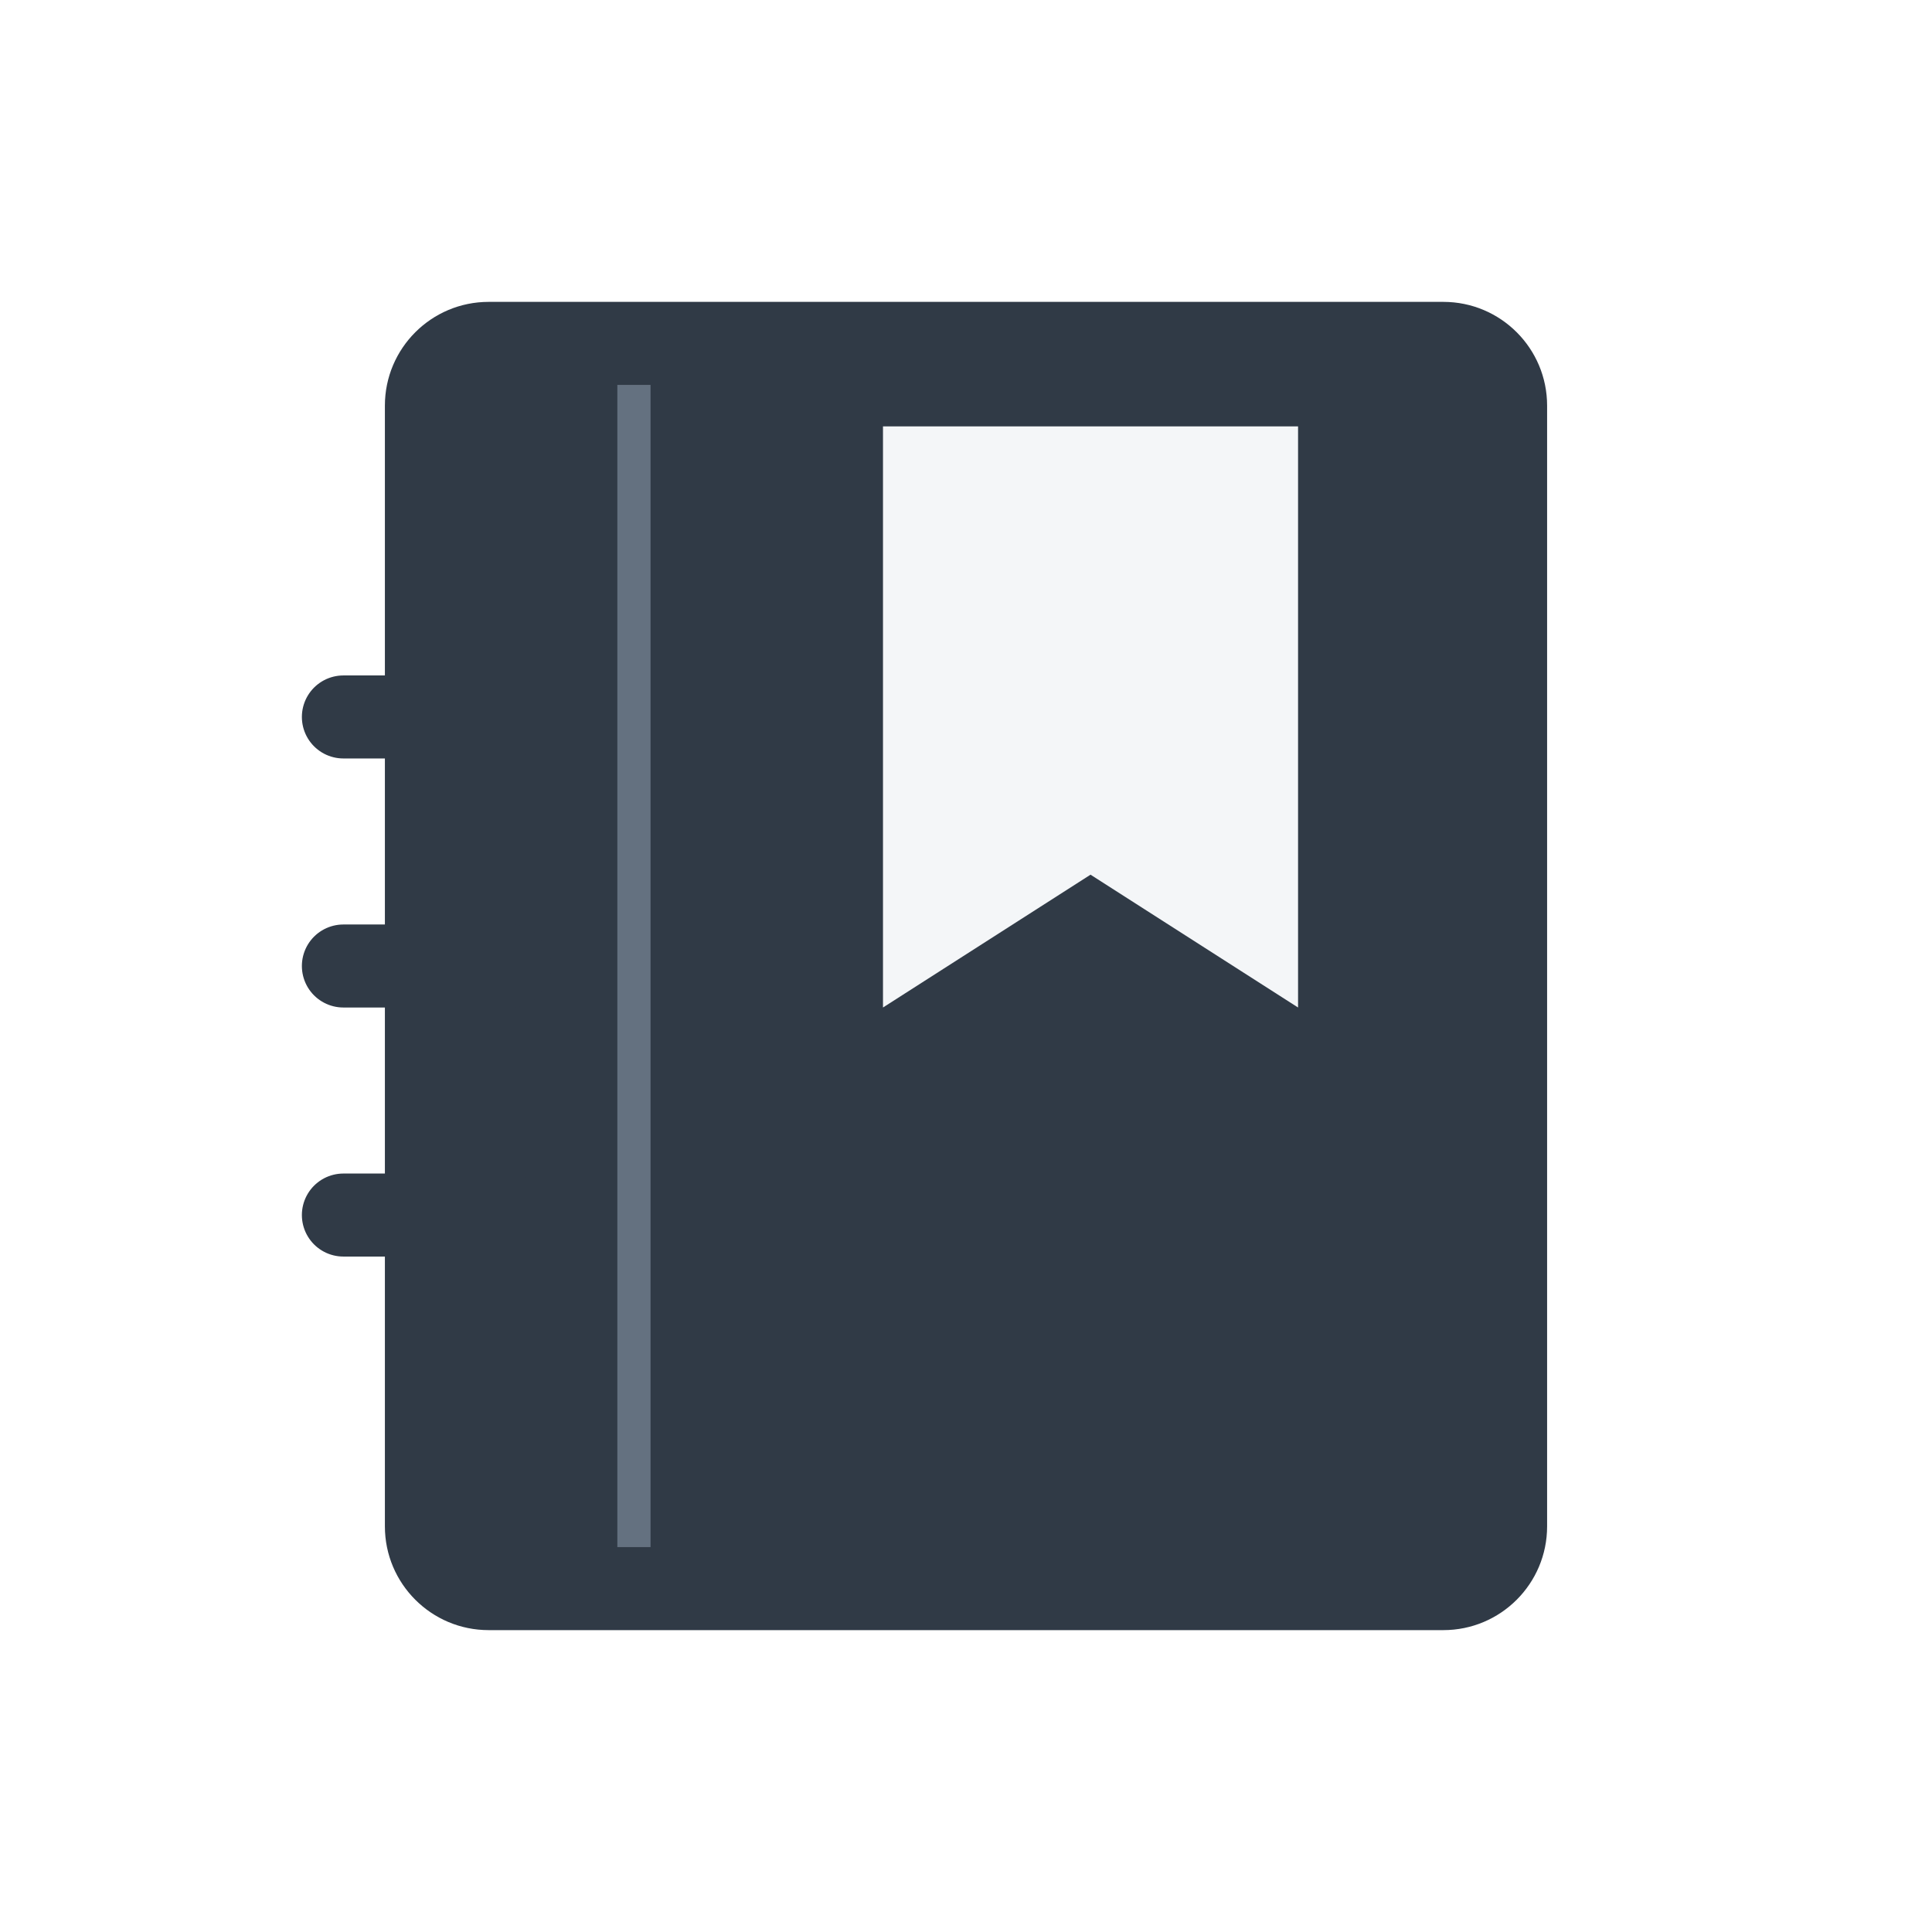
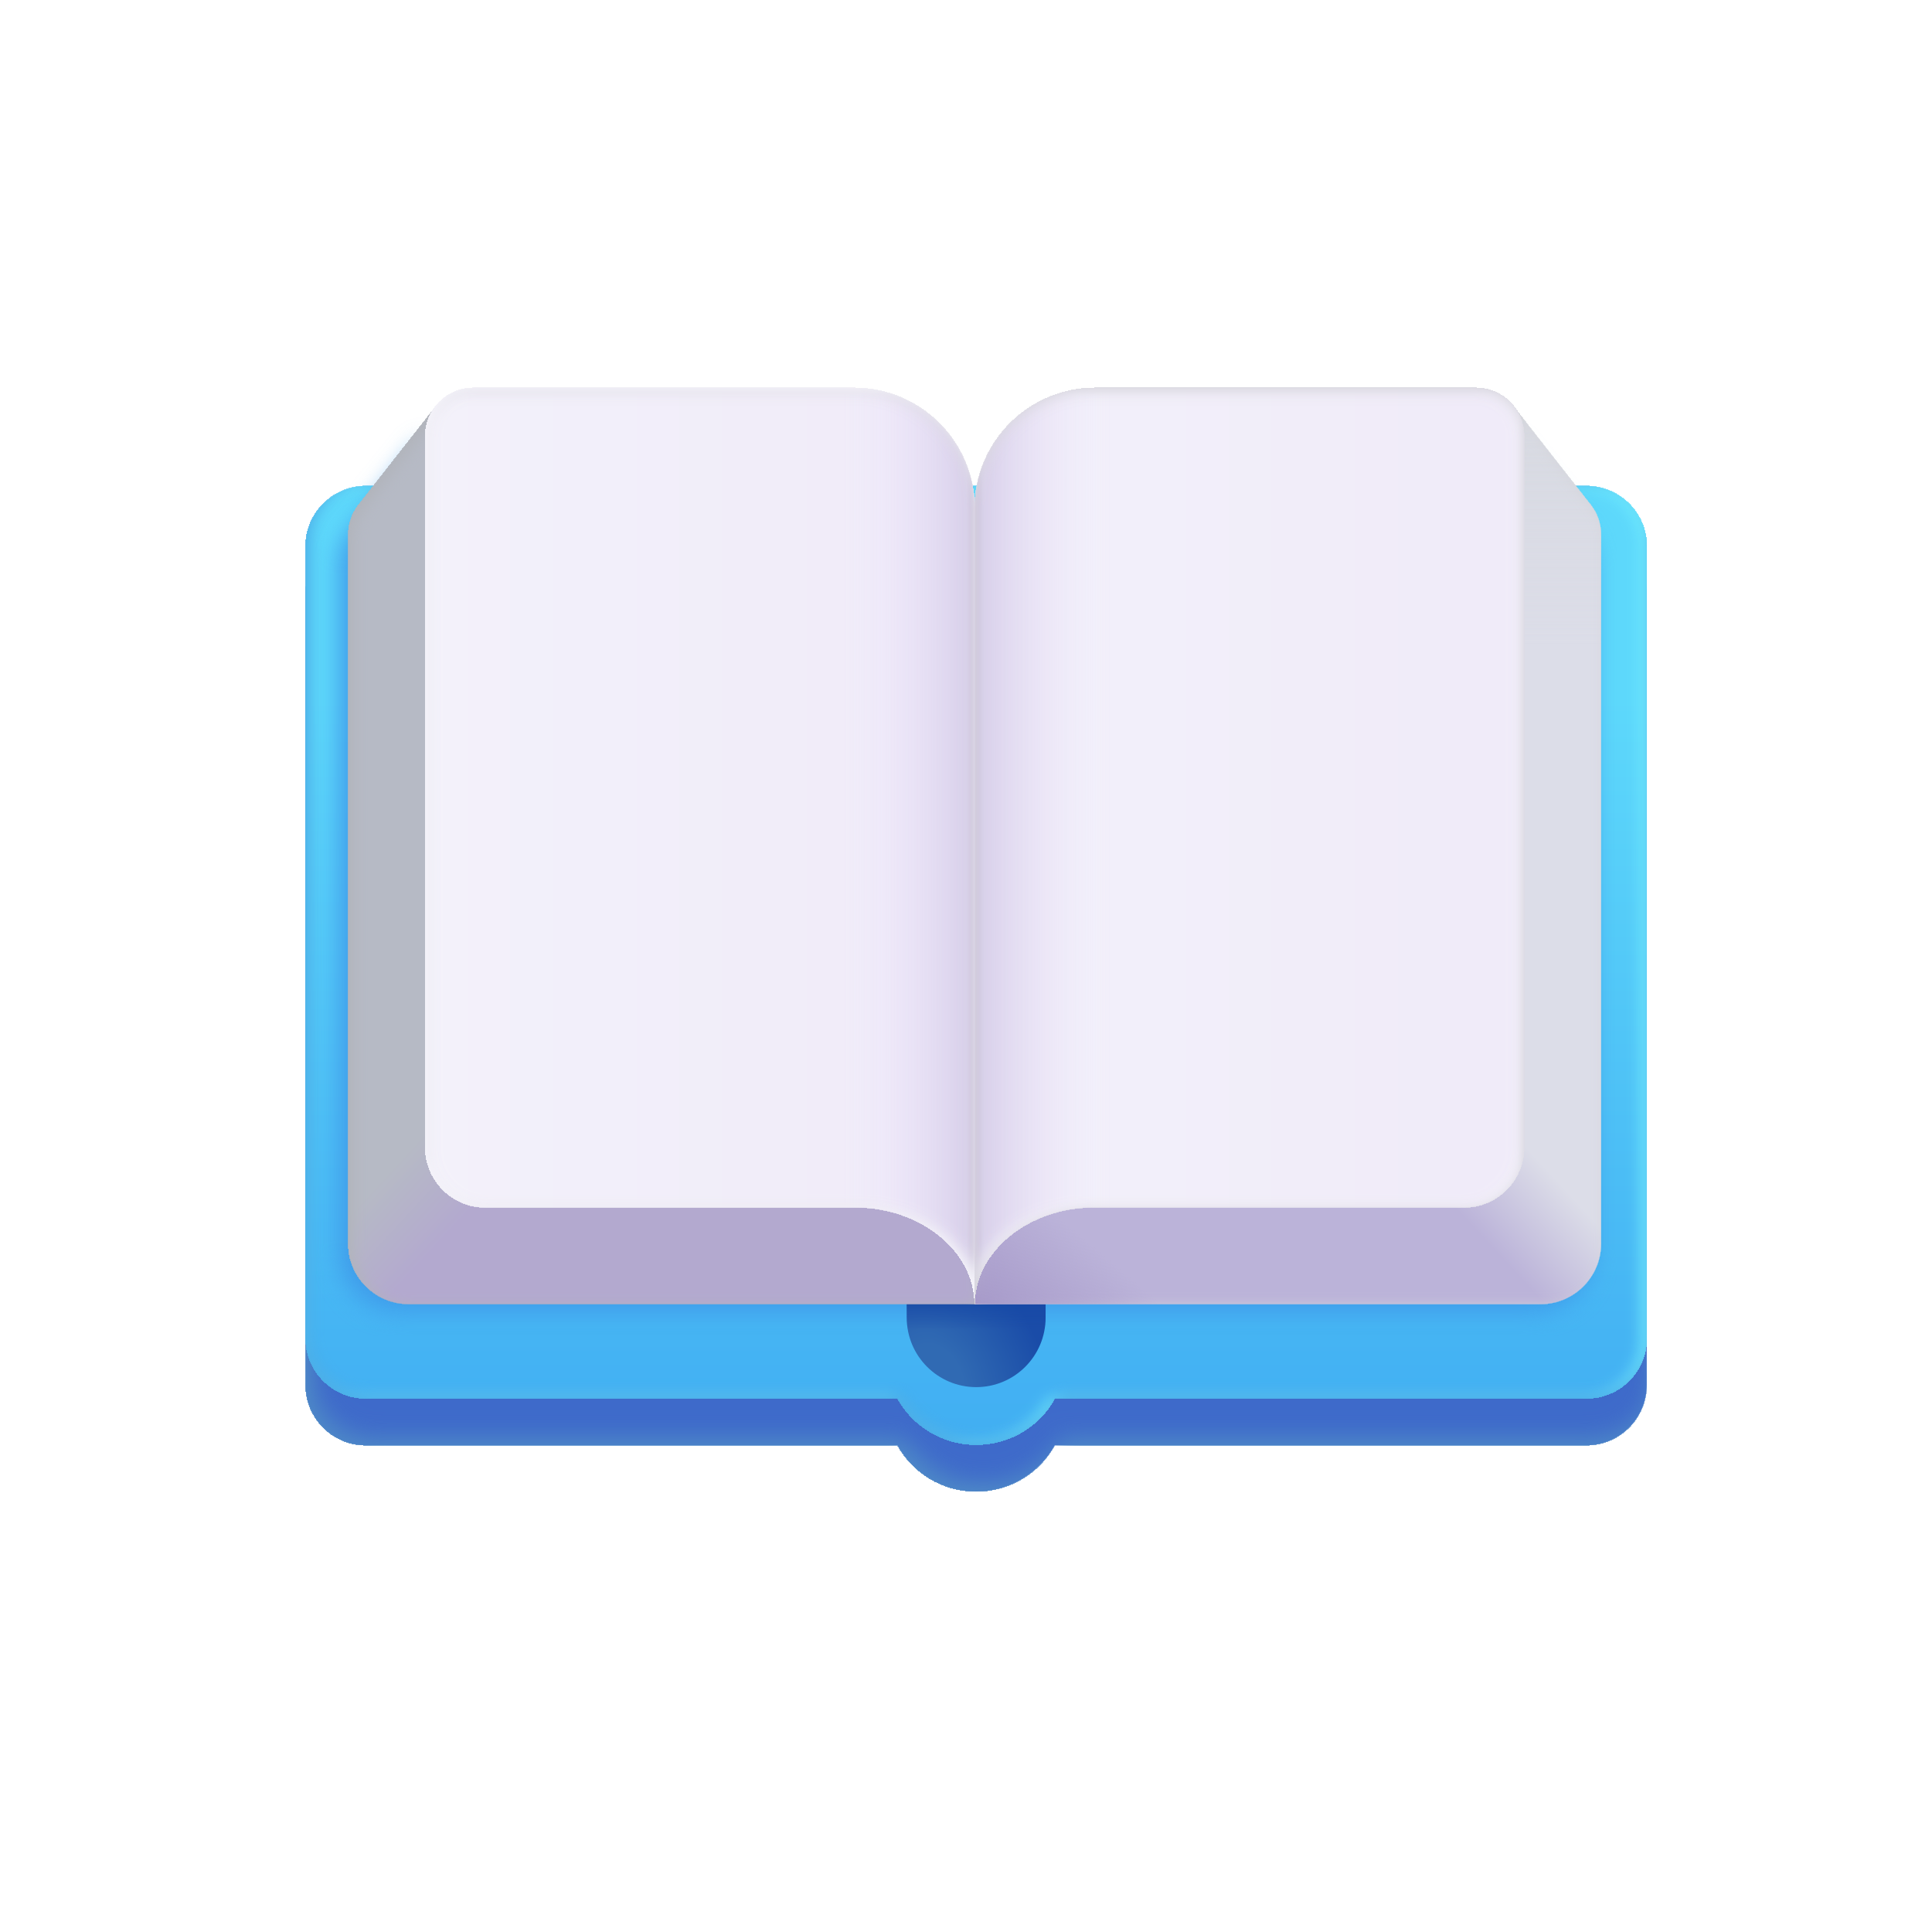
- <svg xmlns="http://www.w3.org/2000/svg" width="128" height="128" viewBox="0 0 128 128">
-   <g transform="translate(20 20) scale(5.5)">
-     <rect x="1" width="14" height="16" rx="1.25" fill="#303a46" />
-     <path d="M4 1v14" stroke="#647180" stroke-width=".4" />
-     <path d="M7 1.5h5v7l-2.5-1.6L7 8.5z" fill="#f4f6f8" />
-     <path d="M.5 5h2M.5 8h2M.5 11h2" stroke="#303a46" stroke-width="1" stroke-linecap="round" />
+ <svg xmlns="http://www.w3.org/2000/svg" width="128" height="128" viewBox="0 0 40 40">
+   <g transform="translate(4 0)">
+     <g filter="url(#filter0_i_18_20736)">
+       <path d="M3.578 11.031C2.888 11.031 2.328 11.591 2.328 12.281V28.672C2.328 29.362 2.888 29.922 3.578 29.922H14.582C14.901 30.493 15.511 30.879 16.211 30.879C16.911 30.879 17.521 30.493 17.839 29.922H28.844C29.534 29.922 30.094 29.362 30.094 28.672V12.281C30.094 11.591 29.534 11.031 28.844 11.031H3.578Z" fill="#3E6ACA" />
+     </g>
+     <g filter="url(#filter1_ii_18_20736)">
+       <path d="M3.578 10.062C2.888 10.062 2.328 10.622 2.328 11.312V27.703C2.328 28.393 2.888 28.953 3.578 28.953H14.582C14.901 29.524 15.511 29.91 16.211 29.91C16.911 29.91 17.521 29.524 17.839 28.953H28.844C29.534 28.953 30.094 28.393 30.094 27.703V11.312C30.094 10.622 29.534 10.062 28.844 10.062H3.578Z" fill="url(#paint0_linear_18_20736)" />
+     </g>
+     <g filter="url(#filter2_f_18_20736)">
+       <path d="M4.81 9.094L3.245 11.035C3.106 11.207 3.031 11.419 3.031 11.637V25.931C3.031 26.603 3.591 27.148 4.281 27.148H27.719C28.409 27.148 28.969 26.603 28.969 25.931V11.637C28.969 11.419 28.894 11.207 28.755 11.035L27.19 9.094L25.348 23.74H6.652L4.81 9.094Z" fill="#3F9BEA" />
+     </g>
+     <path d="M14.773 25.703H17.648V27.281C17.648 28.075 17.005 28.719 16.211 28.719C15.417 28.719 14.773 28.075 14.773 27.281V25.703Z" fill="url(#paint1_radial_18_20736)" />
+     <path d="M14.773 25.703H17.648V27.281C17.648 28.075 17.005 28.719 16.211 28.719C15.417 28.719 14.773 28.075 14.773 27.281V25.703Z" fill="url(#paint2_linear_18_20736)" />
+     <g filter="url(#filter3_i_18_20736)">
+       <path d="M3.424 10.455L4.99 8.461L6.832 23.5H16.18V27H4.461C3.771 27 3.211 26.44 3.211 25.75V11.072C3.211 10.848 3.286 10.631 3.424 10.455Z" fill="url(#paint3_linear_18_20736)" />
+     </g>
+     <g filter="url(#filter4_i_18_20736)">
+       <path d="M28.935 10.455L27.369 8.461L25.528 23.5H16.18V27H27.898C28.589 27 29.148 26.44 29.148 25.75V11.072C29.148 10.848 29.073 10.631 28.935 10.455Z" fill="url(#paint4_linear_18_20736)" />
+       <path d="M28.935 10.455L27.369 8.461L25.528 23.5H16.18V27H27.898C28.589 27 29.148 26.44 29.148 25.75V11.072C29.148 10.848 29.073 10.631 28.935 10.455Z" fill="url(#paint5_linear_18_20736)" />
+     </g>
+     <path d="M28.935 10.455L27.369 8.461L25.528 23.5H16.18V27H27.898C28.589 27 29.148 26.44 29.148 25.75V11.072C29.148 10.848 29.073 10.631 28.935 10.455Z" fill="url(#paint6_linear_18_20736)" />
+     <g filter="url(#filter5_ii_18_20736)">
+       <path d="M4.805 9.031C4.805 8.479 5.252 8.031 5.805 8.031H13.68C15.06 8.031 16.18 9.151 16.18 10.531V26.992C16.18 25.892 15.047 25 13.734 25H6.055C5.364 25 4.805 24.44 4.805 23.75V9.031Z" fill="url(#paint7_linear_18_20736)" />
+       <path d="M4.805 9.031C4.805 8.479 5.252 8.031 5.805 8.031H13.68C15.06 8.031 16.18 9.151 16.18 10.531V26.992C16.18 25.892 15.047 25 13.734 25H6.055C5.364 25 4.805 24.44 4.805 23.75V9.031Z" fill="url(#paint8_linear_18_20736)" />
+       <path d="M4.805 9.031C4.805 8.479 5.252 8.031 5.805 8.031H13.68C15.06 8.031 16.18 9.151 16.18 10.531V26.992C16.18 25.892 15.047 25 13.734 25H6.055C5.364 25 4.805 24.44 4.805 23.75V9.031Z" fill="url(#paint9_linear_18_20736)" />
+     </g>
+     <g filter="url(#filter6_ii_18_20736)">
+       <path d="M27.555 9.031C27.555 8.479 27.107 8.031 26.555 8.031H18.68C17.299 8.031 16.18 9.151 16.18 10.531V26.992C16.18 25.892 17.312 25 18.625 25H26.305C26.995 25 27.555 24.44 27.555 23.75V9.031Z" fill="url(#paint10_linear_18_20736)" />
+       <path d="M27.555 9.031C27.555 8.479 27.107 8.031 26.555 8.031H18.68C17.299 8.031 16.18 9.151 16.18 10.531V26.992C16.18 25.892 17.312 25 18.625 25H26.305C26.995 25 27.555 24.44 27.555 23.75V9.031Z" fill="url(#paint11_linear_18_20736)" />
+       <path d="M27.555 9.031C27.555 8.479 27.107 8.031 26.555 8.031H18.68C17.299 8.031 16.18 9.151 16.18 10.531V26.992C16.18 25.892 17.312 25 18.625 25H26.305C26.995 25 27.555 24.44 27.555 23.75V9.031Z" fill="url(#paint12_linear_18_20736)" />
+     </g>
+     <defs>
+       <filter id="filter0_i_18_20736" x="2.328" y="10.881" width="27.916" height="19.998" filterUnits="userSpaceOnUse" color-interpolation-filters="sRGB">
+         <feFlood flood-opacity="0" result="BackgroundImageFix" />
+         <feBlend mode="normal" in="SourceGraphic" in2="BackgroundImageFix" result="shape" />
+         <feColorMatrix in="SourceAlpha" type="matrix" values="0 0 0 0 0 0 0 0 0 0 0 0 0 0 0 0 0 0 127 0" result="hardAlpha" />
+         <feOffset dx="0.15" dy="-0.15" />
+         <feGaussianBlur stdDeviation="0.25" />
+         <feComposite in2="hardAlpha" operator="arithmetic" k2="-1" k3="1" />
+         <feColorMatrix type="matrix" values="0 0 0 0 0.306 0 0 0 0 0.541 0 0 0 0 0.78 0 0 0 1 0" />
+         <feBlend mode="normal" in2="shape" result="effect1_innerShadow_18_20736" />
+       </filter>
+       <filter id="filter1_ii_18_20736" x="2.228" y="9.963" width="27.966" height="19.948" filterUnits="userSpaceOnUse" color-interpolation-filters="sRGB">
+         <feFlood flood-opacity="0" result="BackgroundImageFix" />
+         <feBlend mode="normal" in="SourceGraphic" in2="BackgroundImageFix" result="shape" />
+         <feColorMatrix in="SourceAlpha" type="matrix" values="0 0 0 0 0 0 0 0 0 0 0 0 0 0 0 0 0 0 127 0" result="hardAlpha" />
+         <feOffset dx="-0.1" />
+         <feGaussianBlur stdDeviation="0.15" />
+         <feComposite in2="hardAlpha" operator="arithmetic" k2="-1" k3="1" />
+         <feColorMatrix type="matrix" values="0 0 0 0 0.451 0 0 0 0 0.941 0 0 0 0 1 0 0 0 1 0" />
+         <feBlend mode="normal" in2="shape" result="effect1_innerShadow_18_20736" />
+         <feColorMatrix in="SourceAlpha" type="matrix" values="0 0 0 0 0 0 0 0 0 0 0 0 0 0 0 0 0 0 127 0" result="hardAlpha" />
+         <feOffset dx="0.1" dy="-0.1" />
+         <feGaussianBlur stdDeviation="0.15" />
+         <feComposite in2="hardAlpha" operator="arithmetic" k2="-1" k3="1" />
+         <feColorMatrix type="matrix" values="0 0 0 0 0.286 0 0 0 0 0.667 0 0 0 0 0.902 0 0 0 1 0" />
+         <feBlend mode="normal" in2="effect1_innerShadow_18_20736" result="effect2_innerShadow_18_20736" />
+       </filter>
+       <filter id="filter2_f_18_20736" x="2.531" y="8.594" width="26.938" height="19.055" filterUnits="userSpaceOnUse" color-interpolation-filters="sRGB">
+         <feFlood flood-opacity="0" result="BackgroundImageFix" />
+         <feBlend mode="normal" in="SourceGraphic" in2="BackgroundImageFix" result="shape" />
+         <feGaussianBlur stdDeviation="0.25" result="effect1_foregroundBlur_18_20736" />
+       </filter>
+       <filter id="filter3_i_18_20736" x="3.211" y="8.461" width="13.069" height="18.639" filterUnits="userSpaceOnUse" color-interpolation-filters="sRGB">
+         <feFlood flood-opacity="0" result="BackgroundImageFix" />
+         <feBlend mode="normal" in="SourceGraphic" in2="BackgroundImageFix" result="shape" />
+         <feColorMatrix in="SourceAlpha" type="matrix" values="0 0 0 0 0 0 0 0 0 0 0 0 0 0 0 0 0 0 127 0" result="hardAlpha" />
+         <feOffset dx="0.1" dy="0.1" />
+         <feGaussianBlur stdDeviation="0.15" />
+         <feComposite in2="hardAlpha" operator="arithmetic" k2="-1" k3="1" />
+         <feColorMatrix type="matrix" values="0 0 0 0 0.694 0 0 0 0 0.706 0 0 0 0 0.733 0 0 0 1 0" />
+         <feBlend mode="normal" in2="shape" result="effect1_innerShadow_18_20736" />
+       </filter>
+       <filter id="filter4_i_18_20736" x="16.18" y="8.461" width="13.069" height="18.639" filterUnits="userSpaceOnUse" color-interpolation-filters="sRGB">
+         <feFlood flood-opacity="0" result="BackgroundImageFix" />
+         <feBlend mode="normal" in="SourceGraphic" in2="BackgroundImageFix" result="shape" />
+         <feColorMatrix in="SourceAlpha" type="matrix" values="0 0 0 0 0 0 0 0 0 0 0 0 0 0 0 0 0 0 127 0" result="hardAlpha" />
+         <feOffset dx="0.1" dy="0.1" />
+         <feGaussianBlur stdDeviation="0.15" />
+         <feComposite in2="hardAlpha" operator="arithmetic" k2="-1" k3="1" />
+         <feColorMatrix type="matrix" values="0 0 0 0 0.831 0 0 0 0 0.835 0 0 0 0 0.855 0 0 0 1 0" />
+         <feBlend mode="normal" in2="shape" result="effect1_innerShadow_18_20736" />
+       </filter>
+       <filter id="filter5_ii_18_20736" x="4.805" y="8.031" width="11.475" height="19.011" filterUnits="userSpaceOnUse" color-interpolation-filters="sRGB">
+         <feFlood flood-opacity="0" result="BackgroundImageFix" />
+         <feBlend mode="normal" in="SourceGraphic" in2="BackgroundImageFix" result="shape" />
+         <feColorMatrix in="SourceAlpha" type="matrix" values="0 0 0 0 0 0 0 0 0 0 0 0 0 0 0 0 0 0 127 0" result="hardAlpha" />
+         <feOffset dy="0.05" />
+         <feGaussianBlur stdDeviation="0.15" />
+         <feComposite in2="hardAlpha" operator="arithmetic" k2="-1" k3="1" />
+         <feColorMatrix type="matrix" values="0 0 0 0 0.827 0 0 0 0 0.82 0 0 0 0 0.855 0 0 0 1 0" />
+         <feBlend mode="normal" in2="shape" result="effect1_innerShadow_18_20736" />
+         <feColorMatrix in="SourceAlpha" type="matrix" values="0 0 0 0 0 0 0 0 0 0 0 0 0 0 0 0 0 0 127 0" result="hardAlpha" />
+         <feOffset dx="0.1" />
+         <feGaussianBlur stdDeviation="0.15" />
+         <feComposite in2="hardAlpha" operator="arithmetic" k2="-1" k3="1" />
+         <feColorMatrix type="matrix" values="0 0 0 0 0.98 0 0 0 0 0.976 0 0 0 0 1 0 0 0 1 0" />
+         <feBlend mode="normal" in2="effect1_innerShadow_18_20736" result="effect2_innerShadow_18_20736" />
+       </filter>
+       <filter id="filter6_ii_18_20736" x="16.08" y="8.031" width="11.475" height="19.011" filterUnits="userSpaceOnUse" color-interpolation-filters="sRGB">
+         <feFlood flood-opacity="0" result="BackgroundImageFix" />
+         <feBlend mode="normal" in="SourceGraphic" in2="BackgroundImageFix" result="shape" />
+         <feColorMatrix in="SourceAlpha" type="matrix" values="0 0 0 0 0 0 0 0 0 0 0 0 0 0 0 0 0 0 127 0" result="hardAlpha" />
+         <feOffset dx="-0.1" />
+         <feGaussianBlur stdDeviation="0.15" />
+         <feComposite in2="hardAlpha" operator="arithmetic" k2="-1" k3="1" />
+         <feColorMatrix type="matrix" values="0 0 0 0 0.98 0 0 0 0 0.976 0 0 0 0 1 0 0 0 1 0" />
+         <feBlend mode="normal" in2="shape" result="effect1_innerShadow_18_20736" />
+         <feColorMatrix in="SourceAlpha" type="matrix" values="0 0 0 0 0 0 0 0 0 0 0 0 0 0 0 0 0 0 127 0" result="hardAlpha" />
+         <feOffset dy="0.05" />
+         <feGaussianBlur stdDeviation="0.15" />
+         <feComposite in2="hardAlpha" operator="arithmetic" k2="-1" k3="1" />
+         <feColorMatrix type="matrix" values="0 0 0 0 0.827 0 0 0 0 0.82 0 0 0 0 0.855 0 0 0 1 0" />
+         <feBlend mode="normal" in2="effect1_innerShadow_18_20736" result="effect2_innerShadow_18_20736" />
+       </filter>
+       <linearGradient id="paint0_linear_18_20736" x1="16.211" y1="14.438" x2="16.211" y2="29.91" gradientUnits="userSpaceOnUse">
+         <stop stop-color="#5DD8FB" />
+         <stop offset="1" stop-color="#41AEF2" />
+       </linearGradient>
+       <radialGradient id="paint1_radial_18_20736" cx="0" cy="0" r="1" gradientUnits="userSpaceOnUse" gradientTransform="translate(15.375 28.5313) rotate(-26.565) scale(2.23607 3.13748)">
+         <stop offset="0.232" stop-color="#306AB3" />
+         <stop offset="1" stop-color="#1A4CA8" />
+       </radialGradient>
+       <linearGradient id="paint2_linear_18_20736" x1="16.211" y1="26.781" x2="16.211" y2="27.531" gradientUnits="userSpaceOnUse">
+         <stop stop-color="#1748A6" />
+         <stop offset="1" stop-color="#1748A6" stop-opacity="0" />
+       </linearGradient>
+       <linearGradient id="paint3_linear_18_20736" x1="12.516" y1="28.656" x2="5.266" y2="21.938" gradientUnits="userSpaceOnUse">
+         <stop offset="0.75" stop-color="#B3A9CF" />
+         <stop offset="0.932" stop-color="#B6BAC5" />
+       </linearGradient>
+       <linearGradient id="paint4_linear_18_20736" x1="19.844" y1="28.656" x2="27.094" y2="21.938" gradientUnits="userSpaceOnUse">
+         <stop offset="0.717" stop-color="#BBB3D9" />
+         <stop offset="0.913" stop-color="#DCDDE8" />
+       </linearGradient>
+       <linearGradient id="paint5_linear_18_20736" x1="27.976" y1="8.886" x2="27.976" y2="13.327" gradientUnits="userSpaceOnUse">
+         <stop stop-color="#D8DAE2" />
+         <stop offset="1" stop-color="#D8DAE2" stop-opacity="0" />
+       </linearGradient>
+       <linearGradient id="paint6_linear_18_20736" x1="16.18" y1="27" x2="17.797" y2="25.094" gradientUnits="userSpaceOnUse">
+         <stop stop-color="#A699C9" />
+         <stop offset="1" stop-color="#A699C9" stop-opacity="0" />
+       </linearGradient>
+       <linearGradient id="paint7_linear_18_20736" x1="4.805" y1="17.512" x2="15.328" y2="17.512" gradientUnits="userSpaceOnUse">
+         <stop stop-color="#F3F1FA" />
+         <stop offset="1" stop-color="#F0EBF9" />
+       </linearGradient>
+       <linearGradient id="paint8_linear_18_20736" x1="16.18" y1="25.688" x2="13.453" y2="25.688" gradientUnits="userSpaceOnUse">
+         <stop stop-color="#D5CCE8" />
+         <stop offset="1" stop-color="#F2EBFF" stop-opacity="0" />
+       </linearGradient>
+       <linearGradient id="paint9_linear_18_20736" x1="16.234" y1="25.906" x2="16.016" y2="25.906" gradientUnits="userSpaceOnUse">
+         <stop offset="0.179" stop-color="#BFB3D1" />
+         <stop offset="1" stop-color="#BFB3D1" stop-opacity="0" />
+       </linearGradient>
+       <linearGradient id="paint10_linear_18_20736" x1="16.18" y1="17.512" x2="26.703" y2="17.512" gradientUnits="userSpaceOnUse">
+         <stop stop-color="#F3F1FA" />
+         <stop offset="1" stop-color="#F0EBF9" />
+       </linearGradient>
+       <linearGradient id="paint11_linear_18_20736" x1="16.18" y1="25.688" x2="18.984" y2="25.688" gradientUnits="userSpaceOnUse">
+         <stop stop-color="#D5CCE8" />
+         <stop offset="1" stop-color="#F2EBFF" stop-opacity="0" />
+       </linearGradient>
+       <linearGradient id="paint12_linear_18_20736" x1="16.152" y1="25.906" x2="16.359" y2="25.906" gradientUnits="userSpaceOnUse">
+         <stop stop-color="#BFB3D1" />
+         <stop offset="1" stop-color="#BFB3D1" stop-opacity="0" />
+       </linearGradient>
+     </defs>
  </g>
</svg>
